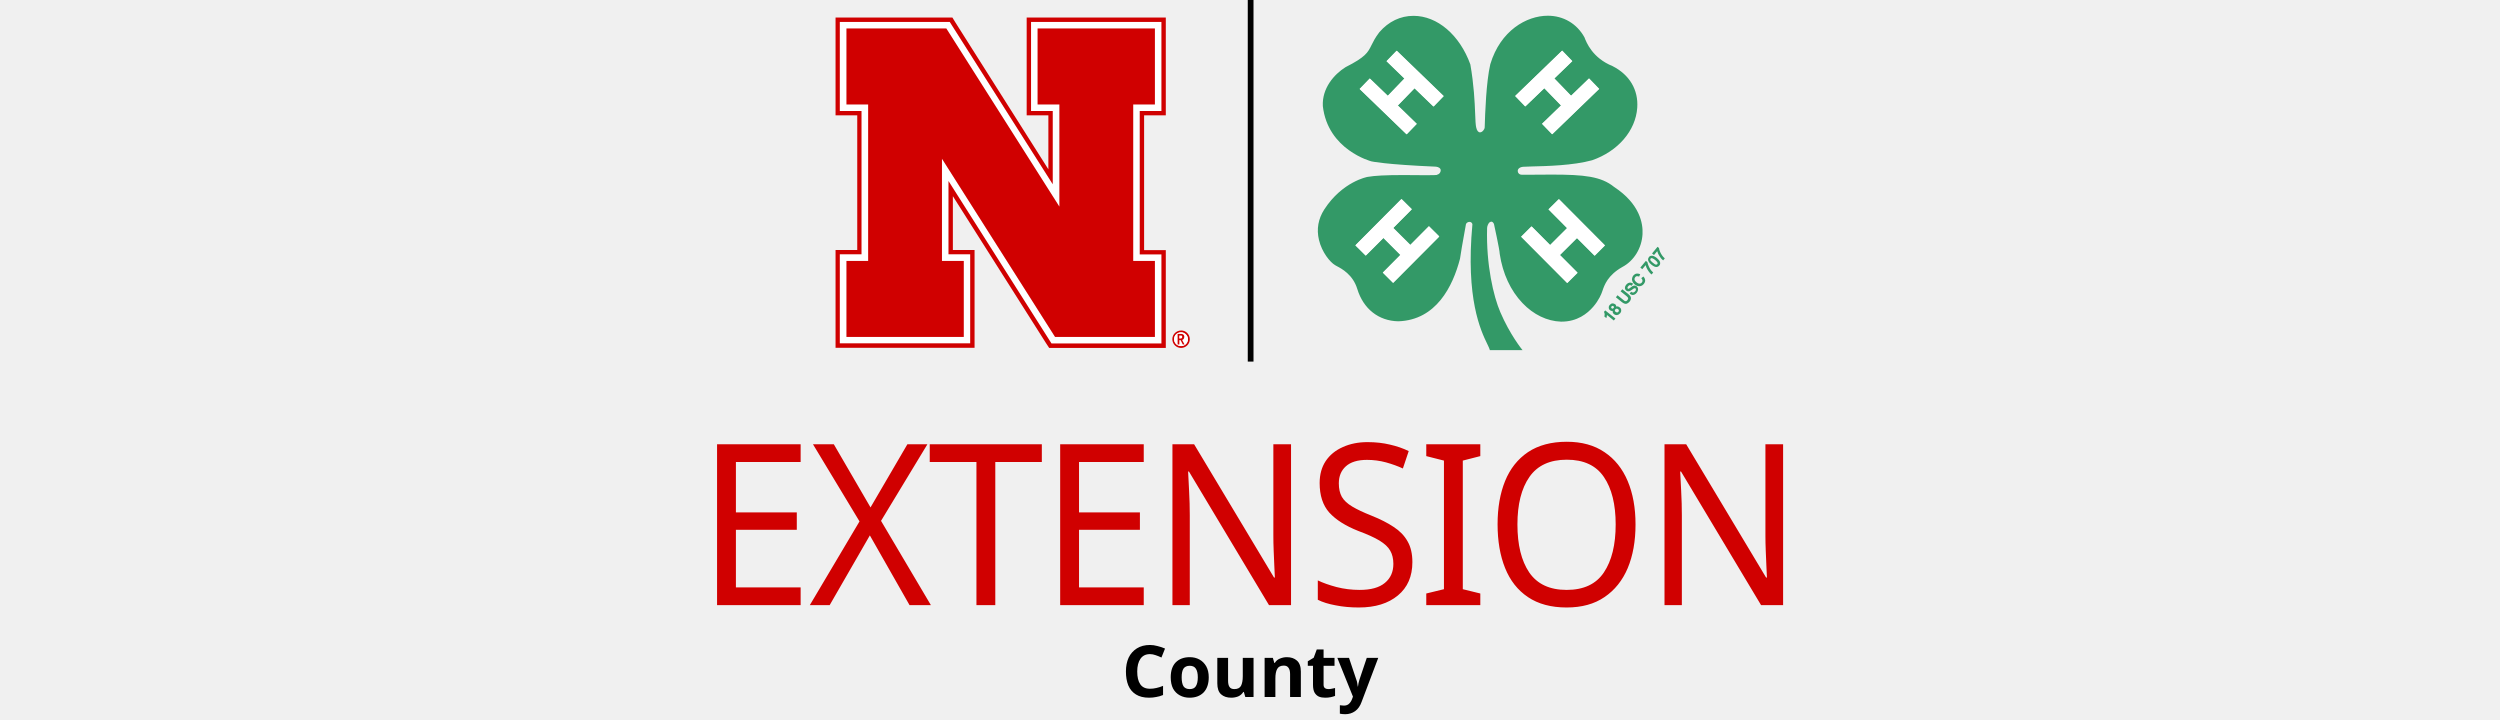
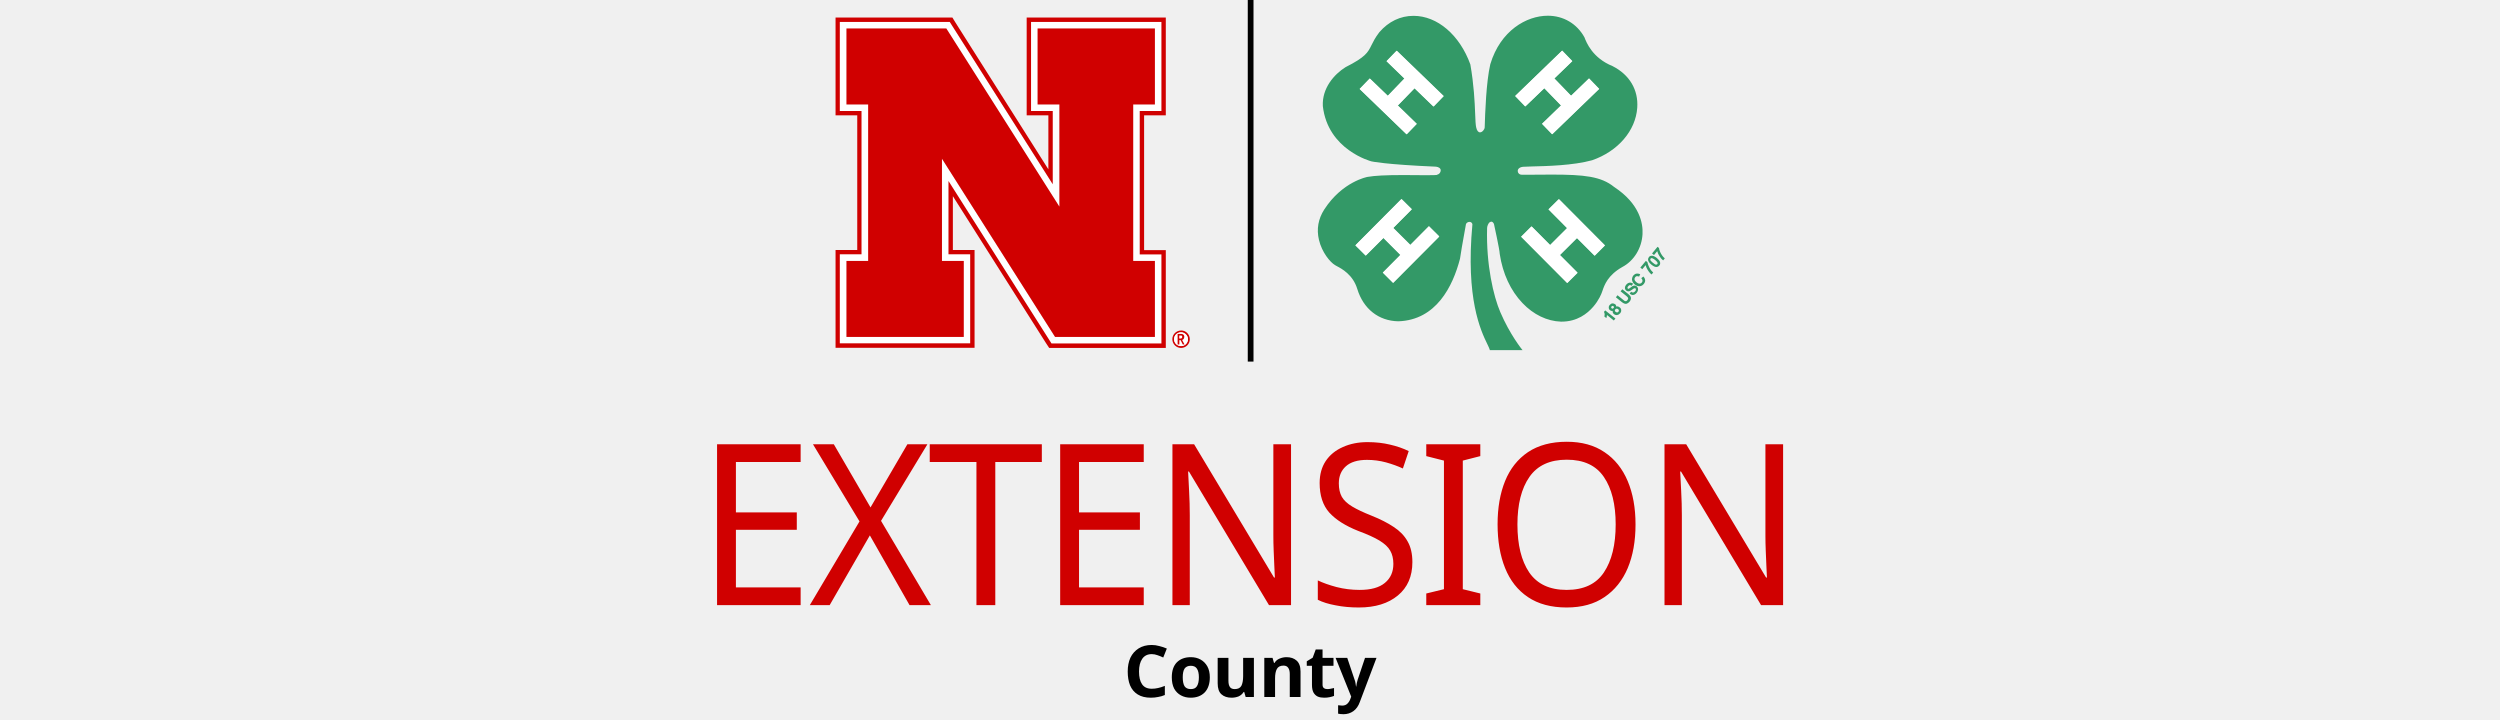
<svg xmlns="http://www.w3.org/2000/svg" data-name="v_extension_4h" viewBox="0 0 217.79 62.69">
  <g>
    <g>
      <path class="clover_color" d="M142.84,24.93s.09,0,.13-.02c.08-.03,.17-.09,.24-.18,.07-.09,.11-.19,.11-.29s-.04-.21-.12-.31l-.03-.04-.19,.14,.03,.04c.05,.06,.08,.12,.08,.18,0,.06-.02,.11-.06,.16-.03,.04-.07,.07-.13,.09-.02,0-.05,.01-.07,.01-.03,0-.06,0-.08-.01-.06-.02-.13-.06-.19-.11-.05-.04-.09-.09-.13-.14-.03-.05-.04-.1-.04-.15,0-.05,.03-.11,.07-.16,.04-.05,.08-.07,.12-.08,.04-.01,.1,0,.17,.02l.04,.02,.1-.21-.05-.02c-.1-.04-.2-.05-.3-.03-.09,.02-.18,.08-.25,.16-.06,.08-.1,.16-.11,.26-.02,.09,0,.18,.04,.28,.04,.09,.1,.17,.19,.24,.08,.07,.18,.12,.27,.14,.05,.01,.1,.02,.15,.02m-17.66-9.7c-.1,.02-.39,.02-.6,.02-.25,0-.55,0-.89,0-.43,0-.92-.01-1.42-.01-1.52,0-2.51,.05-3.12,.16-.03,0-2.2,.41-3.77,2.83-.53,.82-.69,1.71-.47,2.65,.26,1.1,.98,1.96,1.41,2.21,.04,.02,.08,.05,.14,.08,.42,.22,1.41,.74,1.79,1.99,.53,1.74,1.86,2.79,3.58,2.82,3.29-.11,4.74-3.03,5.37-5.45,.11-.74,.22-1.36,.33-1.96,.07-.35,.13-.69,.19-1.06,.05-.12,.18-.19,.31-.19,.06,0,.21,.02,.25,.21-.6,6.49,.73,9.26,1.3,10.44,.1,.22,.18,.37,.21,.48v.04h2.86l-.06-.07s-1.04-1.28-1.88-3.24c-.59-1.37-1.24-4.12-1.15-7.33,0-.14,.11-.45,.25-.51,.04-.02,.08-.04,.12-.04,.16,0,.23,.21,.23,.21,0,.02,.5,2.25,.5,2.6,.26,1.72,.95,3.2,1.98,4.28,.96,1.01,2.15,1.58,3.35,1.62h.06c1.36,0,2.24-.7,2.75-1.29,.5-.57,.73-1.16,.77-1.29h0s.02-.07,.04-.11c.17-.5,.46-1.35,1.73-2.07,1.01-.53,1.7-1.65,1.76-2.87,.05-.9-.22-2.62-2.47-4.1-1.13-.92-2.59-1.08-5.44-1.08-.5,0-1.04,0-1.63,.01-.29,0-.58,0-.9,0-.02,0-.05,0-.08,0-.22,0-.35-.16-.35-.31-.01-.16,.11-.34,.46-.38,.13-.01,.42-.02,.8-.03,1.24-.03,3.55-.08,5.22-.54,2.25-.78,3.79-2.57,3.93-4.57,.11-1.56-.67-2.88-2.15-3.63-1.75-.71-2.28-2.06-2.45-2.51-.66-1.19-1.83-1.88-3.19-1.88-1.86,0-4.13,1.3-5.01,4.22-.36,1.55-.45,4.23-.49,5.52-.02,.19-.22,.42-.41,.42-.15,0-.27-.15-.33-.43-.05-.21-.07-.62-.09-1.19-.04-1.02-.11-2.55-.42-4.3-.93-2.57-2.88-4.23-4.95-4.23-1.14,0-2.17,.49-2.98,1.43-.36,.47-.53,.82-.68,1.12-.32,.65-.52,1.04-2.26,1.92-1.01,.63-2.06,1.85-1.98,3.39,.43,3.82,4.2,4.81,4.24,4.82,.01,0,1.16,.27,5.62,.46,.25,.03,.41,.15,.41,.32,0,.18-.13,.34-.31,.38m-3.82,9.42l-.9-.89,1.54-1.55-1.49-1.48-1.54,1.54-.9-.9,4.01-4.03,.9,.89-1.62,1.63,1.49,1.48,1.62-1.63,.9,.89-4.01,4.03Zm12.05-4.92l1.62,1.63,1.49-1.48-1.62-1.63,.9-.89,4.01,4.03-.9,.9-1.54-1.54-1.49,1.48,1.54,1.55-.9,.89-4.01-4.03,.9-.89Zm2.67-15.31l.88,.91-1.57,1.51,1.46,1.51,1.57-1.51,.88,.91-4.09,3.95-.88-.91,1.65-1.6-1.46-1.51-1.65,1.59-.88-.91,4.09-3.95Zm-11.21,4.86l-1.65-1.59-1.46,1.51,1.65,1.6-.88,.91-4.09-3.95,.88-.91,1.57,1.51,1.46-1.51-1.56-1.51,.88-.91,4.09,3.95-.88,.91Zm19.48,12.61c.02,.07,.05,.14,.08,.22,.05,.11,.12,.22,.19,.32,.07,.1,.14,.18,.21,.23l.04,.03,.14-.17-.03-.03c-.08-.07-.14-.14-.19-.21-.07-.1-.14-.21-.19-.33-.05-.12-.08-.22-.09-.31v-.02l-.13-.11-.48,.58,.17,.14,.29-.35Zm-4.61,5.69l.18,.14,.02-.07s.02-.09,.03-.15c0-.02,0-.04,0-.05l.6,.48,.14-.17-.89-.71-.1,.12v.03s.04,.09,.05,.15c0,.07,0,.14-.02,.2v.03Zm3.75-4.74l-.13-.1-.48,.58,.17,.14,.29-.35c.02,.07,.05,.15,.08,.23,.05,.11,.12,.22,.19,.32,.07,.1,.15,.18,.21,.23l.04,.03,.14-.17-.03-.03c-.08-.07-.14-.14-.19-.21-.07-.1-.13-.21-.18-.33-.05-.12-.08-.22-.1-.31v-.02Zm-1.99,3.62s.07,.02,.1,.02c.04,0,.08,0,.13-.03,.07-.03,.14-.08,.21-.16,.07-.08,.11-.17,.12-.25,0-.08,0-.15-.05-.22-.04-.06-.1-.13-.19-.2l-.51-.41-.15,.18,.51,.41c.11,.09,.14,.15,.15,.19,0,.05-.02,.11-.07,.17-.03,.04-.06,.06-.1,.08-.04,.01-.07,.01-.1,0-.04-.01-.09-.04-.15-.1l-.51-.41-.14,.18,.51,.41c.09,.07,.17,.12,.24,.14m.71-.75c.06,0,.12-.02,.17-.04,.07-.03,.13-.09,.19-.16,.05-.06,.08-.13,.1-.2,.02-.07,.02-.14,0-.2-.02-.06-.06-.11-.1-.15-.06-.04-.11-.07-.17-.07-.06,0-.12,0-.19,.04-.04,.02-.11,.07-.2,.14-.11,.09-.15,.1-.16,.1-.02,0-.04,0-.06-.02-.02-.01-.03-.04-.03-.08,0-.03,.02-.08,.07-.13,.04-.05,.08-.08,.12-.09,.04,0,.09,0,.13,.03l.04,.03,.13-.18-.04-.03c-.06-.04-.12-.06-.19-.07-.07,0-.13,0-.2,.04-.06,.03-.12,.08-.17,.14-.05,.06-.08,.12-.1,.18-.02,.07-.02,.13,0,.19,.02,.06,.06,.11,.11,.15,.04,.03,.09,.06,.15,.06,.05,0,.11,0,.17-.03,.04-.02,.11-.06,.19-.12,.09-.07,.13-.1,.15-.1,.03-.02,.06-.02,.08-.02,.02,0,.04,0,.06,.02,.02,.01,.03,.03,.03,.06,0,.02,0,.05,0,.08-.01,.03-.03,.07-.06,.1-.03,.04-.07,.07-.11,.09-.04,.02-.07,.03-.1,.02-.04,0-.07-.02-.11-.04l-.04-.03-.12,.18,.04,.02c.06,.05,.13,.07,.2,.09,.02,0,.03,0,.05,0m1.39-3.3c-.05,.06-.08,.13-.08,.21,0,.07,.03,.15,.08,.22,.04,.07,.12,.15,.22,.23,.16,.13,.3,.2,.42,.2h0c.1,0,.19-.04,.26-.13,.06-.06,.08-.13,.08-.21,0-.07-.03-.15-.08-.22-.05-.07-.12-.14-.22-.23-.08-.07-.16-.11-.22-.14-.06-.03-.12-.05-.18-.05-.06,0-.11,0-.16,.02-.05,.02-.1,.06-.14,.11m.26,.08h.02s.12,.03,.28,.16c.15,.13,.2,.2,.21,.24,.01,.05,.01,.09-.02,.12-.03,.03-.07,.05-.12,.04-.04,0-.12-.03-.27-.16-.16-.13-.21-.2-.22-.25-.01-.04,0-.08,.02-.11,.02-.03,.06-.04,.1-.04m-3.01,4.95c.1-.01,.18-.06,.26-.15,.07-.09,.11-.18,.09-.28,0-.1-.05-.18-.14-.24-.06-.05-.12-.07-.18-.08-.04,0-.08,0-.11,.01,0-.02,0-.05-.01-.07-.01-.05-.04-.1-.09-.13-.07-.05-.15-.07-.24-.07-.08,.01-.16,.06-.23,.14-.07,.08-.09,.16-.08,.25,0,.08,.04,.16,.12,.21,.05,.04,.1,.06,.15,.06,.03,0,.05,0,.07,0,0,.04,0,.07,0,.11,.02,.07,.06,.12,.11,.17,.07,.05,.15,.08,.23,.08,.02,0,.03,0,.04,0m-.31-.61s-.05,.05-.08,.05h0s-.06,0-.08-.03c-.02-.02-.04-.04-.04-.08,0-.03,0-.06,.03-.08,.02-.03,.05-.04,.08-.05h.01s.06,0,.08,.03c.03,.02,.04,.04,.04,.07,0,.03,0,.06-.03,.08m.18,.35s-.06-.07-.07-.11c0-.04,0-.08,.04-.12,.03-.03,.07-.06,.11-.06h.02s.07,.01,.11,.04c.04,.03,.06,.06,.07,.11,0,.04-.01,.08-.04,.12-.02,.02-.04,.04-.07,.05-.03,.01-.05,.01-.08,0-.03,0-.05-.02-.08-.04" fill="#339967" />
      <polygon class="clover_h_color" points="121.36 24.65 120.46 23.75 121.99 22.21 120.51 20.73 118.97 22.27 118.07 21.38 122.08 17.35 122.98 18.24 121.36 19.87 122.85 21.35 124.47 19.72 125.37 20.62 121.36 24.65" fill="#fff" />
      <polygon class="clover_h_color" points="133.41 19.72 135.03 21.35 136.51 19.87 134.89 18.24 135.79 17.35 139.8 21.38 138.91 22.27 137.37 20.73 135.88 22.21 137.42 23.75 136.52 24.65 132.51 20.62 133.41 19.72" fill="#fff" />
      <polygon class="clover_h_color" points="136.08 4.42 136.96 5.33 135.4 6.84 136.86 8.35 138.42 6.84 139.3 7.75 135.21 11.7 134.33 10.79 135.99 9.19 134.53 7.69 132.87 9.28 131.99 8.37 136.08 4.42" fill="#fff" />
      <polygon class="clover_h_color" points="124.87 9.28 123.22 7.69 121.76 9.19 123.41 10.79 122.53 11.7 118.44 7.75 119.32 6.84 120.89 8.35 122.34 6.84 120.78 5.33 121.66 4.42 125.75 8.37 124.87 9.28" fill="#fff" />
    </g>
    <g>
      <line class="center_line" x1="108.95" x2="108.95" y2="31.5" fill="none" stroke="#000" stroke-miterlimit="10" stroke-width=".5" />
      <g>
        <path class="n_main_color" d="M102.89,30.15c-.34,0-.61-.26-.61-.6s.27-.6,.61-.6c.32,0,.6,.28,.6,.6s-.27,.6-.6,.6m.02-1.36c-.44,0-.78,.34-.78,.76s.34,.76,.76,.76,.76-.34,.76-.76-.34-.76-.74-.76" fill="#d00000" />
        <path class="n_secondary_color" d="M102.89,30.15c-.34,0-.61-.26-.61-.6s.27-.6,.61-.6c.32,0,.6,.28,.6,.6,0,.34-.27,.6-.6,.6" fill="#fff" />
        <g>
          <path class="n_secondary_color" d="M83.96,22.73v6.62h-10.22v-6.62h1.89V9.1h-1.89V2.48h8.71l9.84,15.52V9.1h-1.89V2.48h10.22v6.62h-1.89v13.63h1.89v6.62h-8.71l-9.84-15.52v8.9h1.89ZM100.61,1.91h-10.79v7.76h1.89v6.38l-8.8-13.87-.15-.27h-9.6v7.76h1.89v12.49h-1.89v7.76h11.36v-7.76h-1.89v-6.38l8.8,13.88,.17,.27h9.58v-7.76h-1.89V9.67h1.89V1.91h-.57Z" fill="#fff" />
          <polygon class="n_main_color" points="92.29 18 82.44 2.48 73.74 2.48 73.74 9.1 75.63 9.1 75.63 22.73 73.74 22.73 73.74 29.35 83.96 29.35 83.96 22.73 82.06 22.73 82.06 13.83 91.91 29.35 100.61 29.35 100.61 22.73 98.72 22.73 98.72 9.1 100.61 9.1 100.61 2.48 90.39 2.48 90.39 9.1 92.29 9.1 92.29 18" fill="#d00000" />
          <path class="n_main_color" d="M101.18,2.48v7.19h-1.89v12.49h1.89v7.76h-9.58l-.17-.27-8.8-13.88v6.38h1.89v7.76h-11.36v-7.76h1.89V9.67h-1.89V1.91h9.58l.17,.27,8.8,13.87v-6.38h-1.89V1.91h11.36v.57Zm-.57-.95h-11.17V10.05h1.89v4.7L83.24,1.97l-.27-.44h-10.18V10.05h1.89v11.73h-1.89v8.52h12.11v-8.52h-1.89v-4.69l8.1,12.78,.29,.44h10.16v-8.52h-1.89V10.05h1.89V1.53h-.94Zm2.2,27.96h.07c.07-.02,.11-.05,.11-.15,0-.06-.02-.09-.07-.11h-.19v.26h.08Zm-.23-.4h.27c.11,0,.15,0,.21,.04,.07,.04,.11,.11,.11,.21,0,.08-.02,.13-.06,.19-.02,.04-.05,.04-.11,.08h-.02l.21,.4h-.15l-.19-.38h-.11v.38h-.15v-.91Z" fill="#d00000" />
        </g>
      </g>
    </g>
  </g>
  <text style="text-align: center;" text-anchor="middle" class="text_main_color" transform="translate(108.895,0) scale(.93 1)" fill="#d00000" font-family="Oswald-Medium, Oswald" font-size="19.62" letter-spacing="-.02em">
    <tspan x="0" y="52.72">EXTENSION</tspan>
  </text>
-   <text style="text-align: center;" text-anchor="middle" class="text_secondary_color" transform="translate(108.895,0)" fill="#000" font-family="SourceSerif4-SemiboldIt, 'Source Serif 4'" font-size="6.25" font-weight="700" letter-spacing="0em">
+   <text style="text-align: center;" text-anchor="middle" class="text_secondary_color" transform="translate(108.895,0)" fill="#000" font-family="SourceSerif4-SemiboldIt, 'Source Serif 4'" font-size="6.25" font-weight="700" letter-spacing="-0.01em">
    <tspan class="extension" x="0" y="60.72">County</tspan>
  </text>
</svg>
